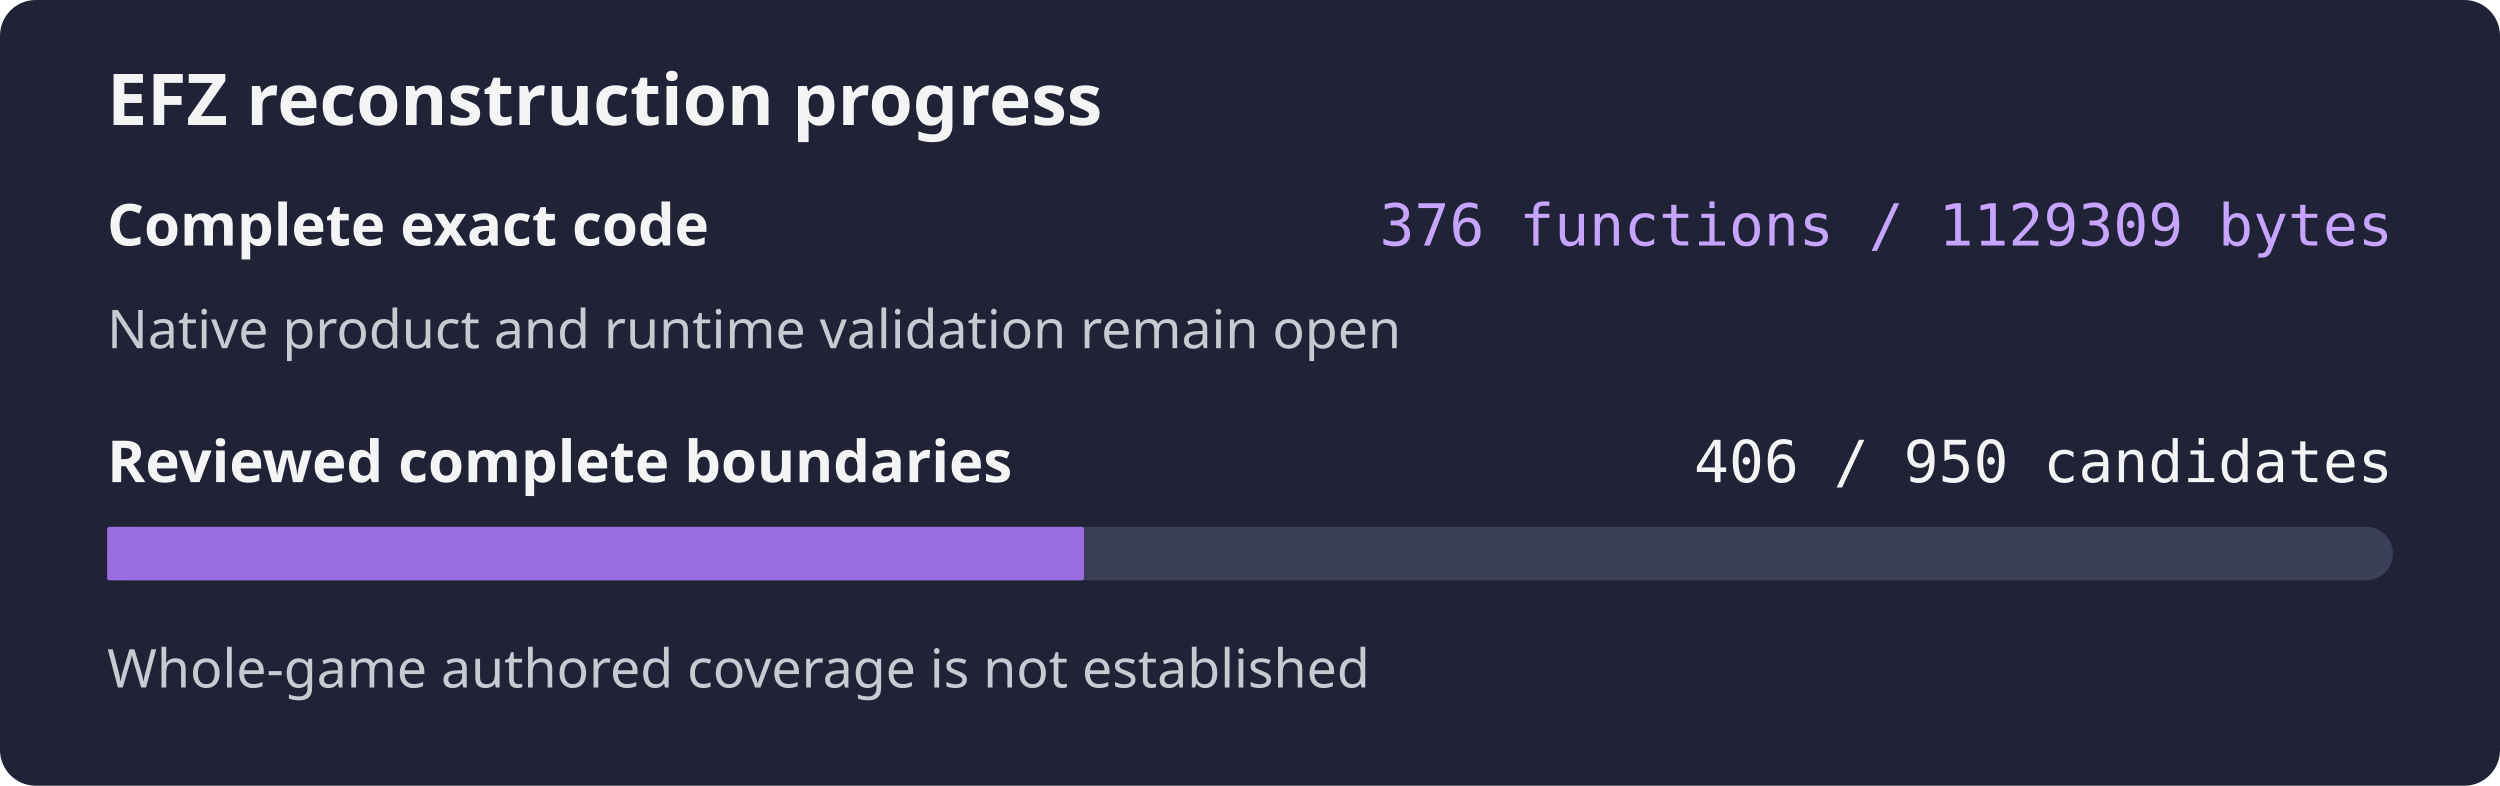
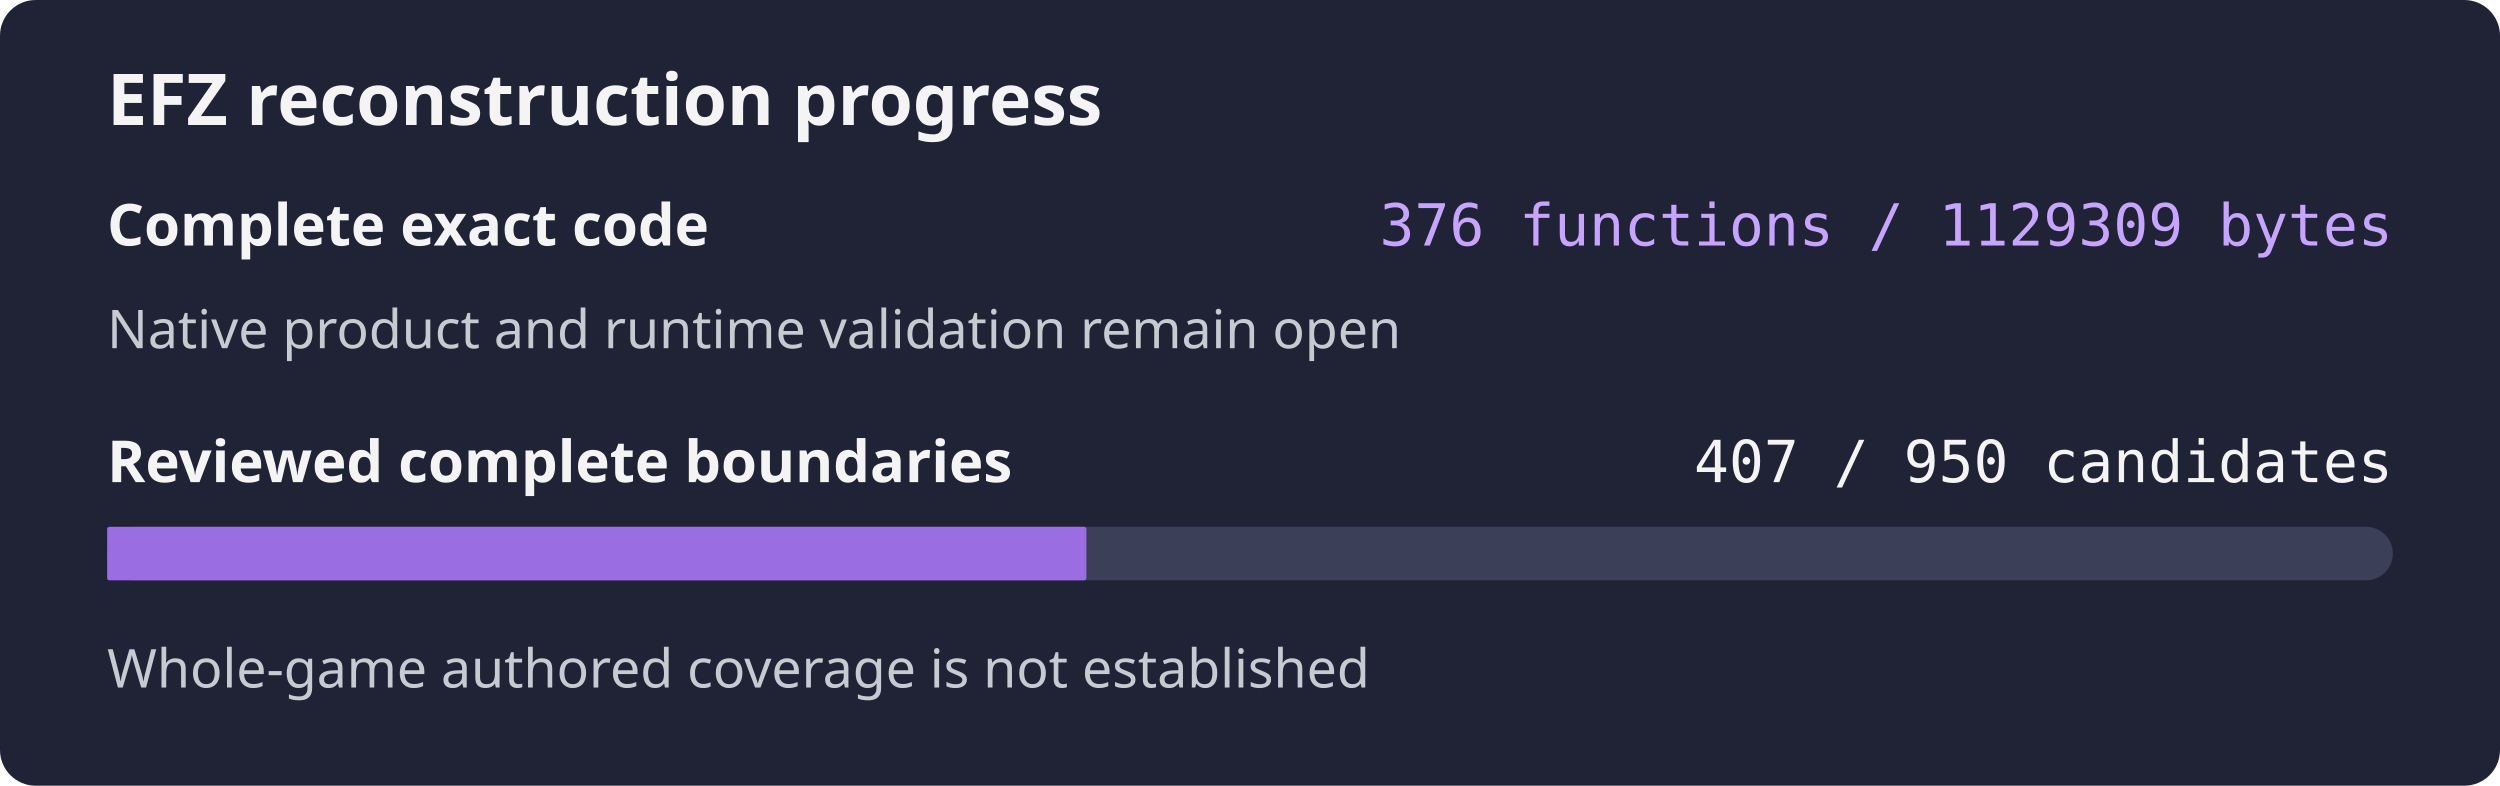
- <svg xmlns="http://www.w3.org/2000/svg" width="560" height="176" role="img" aria-label="EFZ reconstruction: 376 exact functions, 1129309 exact bytes; 406 reviewed boundaries out of 950 candidates">
+ <svg xmlns="http://www.w3.org/2000/svg" width="560" height="176" role="img" aria-label="EFZ reconstruction: 376 exact functions, 1129309 exact bytes; 407 reviewed boundaries out of 950 candidates">
  <rect width="560" height="176" rx="8" fill="#1f2335" />
  <text x="24" y="28" fill="#f4f4f5" font-family="sans-serif" font-size="16" font-weight="600">EFZ reconstruction progress</text>
  <text x="24" y="55" fill="#f4f4f5" font-family="sans-serif" font-size="13" font-weight="600">Complete exact code</text>
  <text x="536" y="55" fill="#c7a4ff" text-anchor="end" font-family="monospace" font-size="13">376 functions / 1129309 bytes</text>
  <text x="24" y="78" fill="#c8cad2" font-family="sans-serif" font-size="12">Native product and runtime validation remain open</text>
  <text x="24" y="108" fill="#f4f4f5" font-family="sans-serif" font-size="13" font-weight="600">Reviewed complete boundaries</text>
-   <text x="536" y="108" fill="#f4f4f5" text-anchor="end" font-family="monospace" font-size="13">406 / 950 candidates</text>
+   <text x="536" y="108" fill="#f4f4f5" text-anchor="end" font-family="monospace" font-size="13">407 / 950 candidates</text>
  <rect x="24" y="118" width="512" height="12" rx="6" fill="#3b4058" />
-   <rect x="24" y="118" width="218.81" height="12" rx="0.5" fill="#9b6de3" />
+   <rect x="24" y="118" width="219.35" height="12" rx="0.5" fill="#9b6de3" />
  <text x="24" y="154" fill="#c8cad2" font-family="sans-serif" font-size="12">Whole-game authored coverage is not established</text>
</svg>
